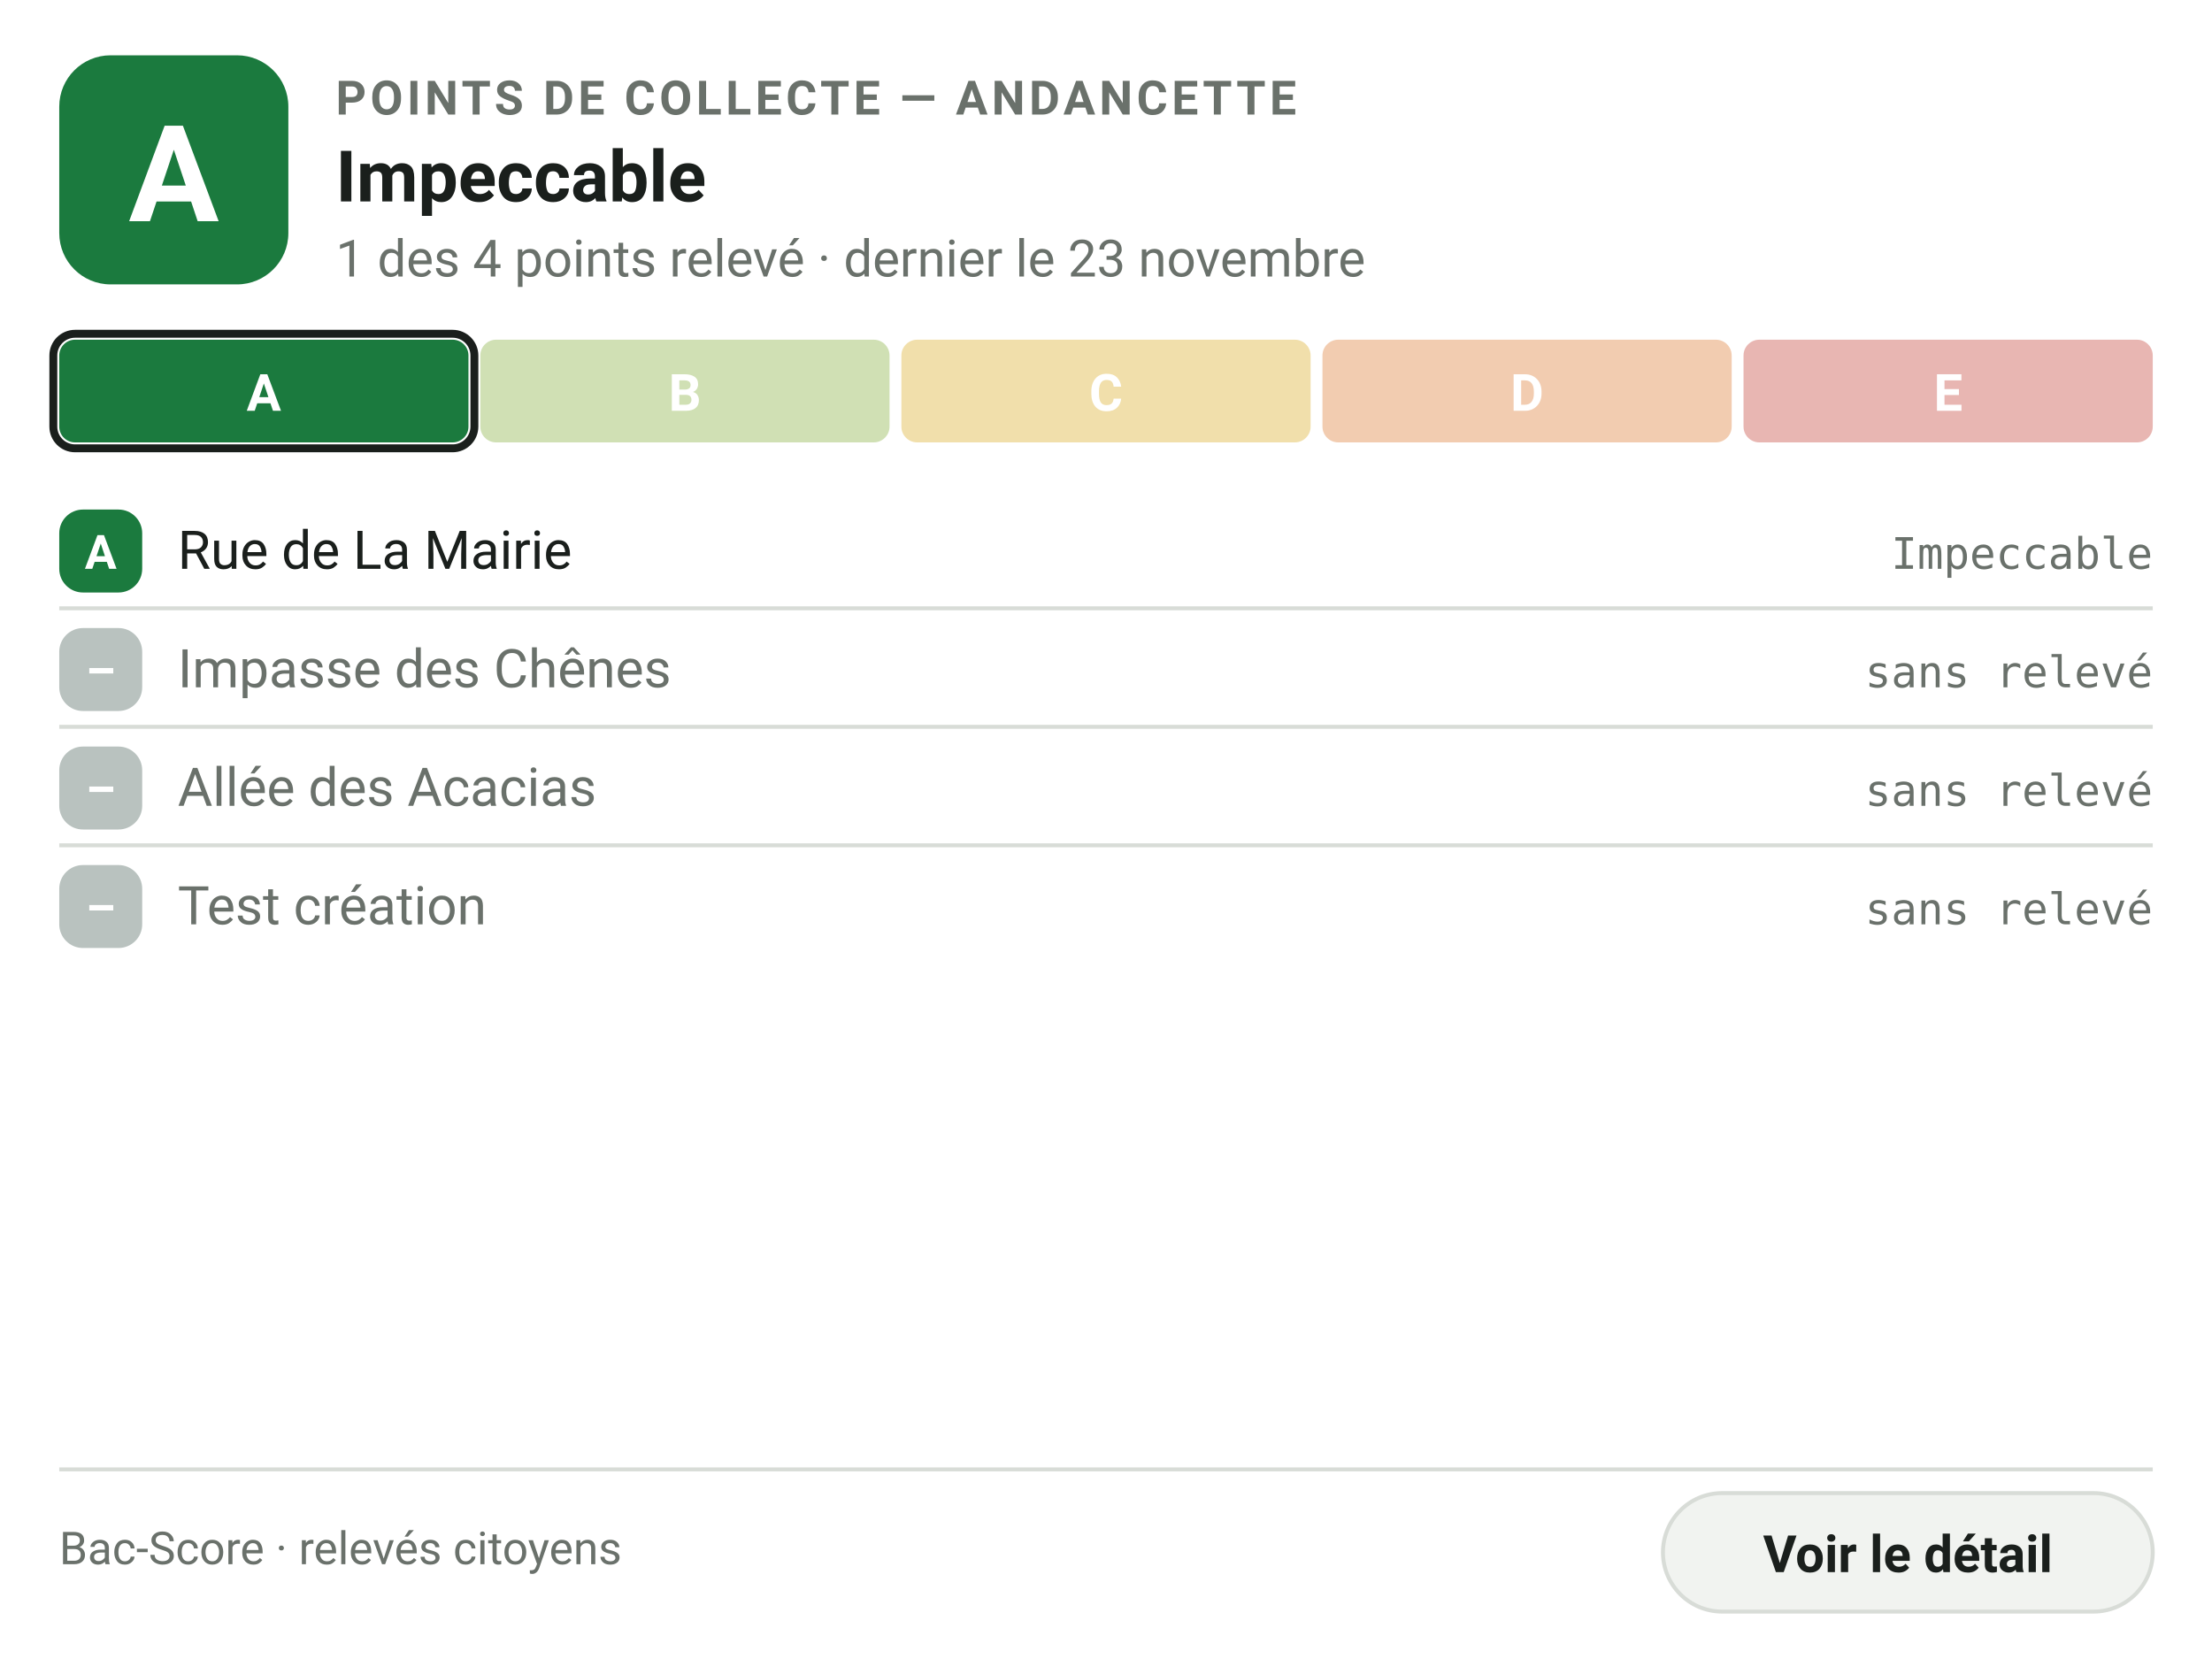
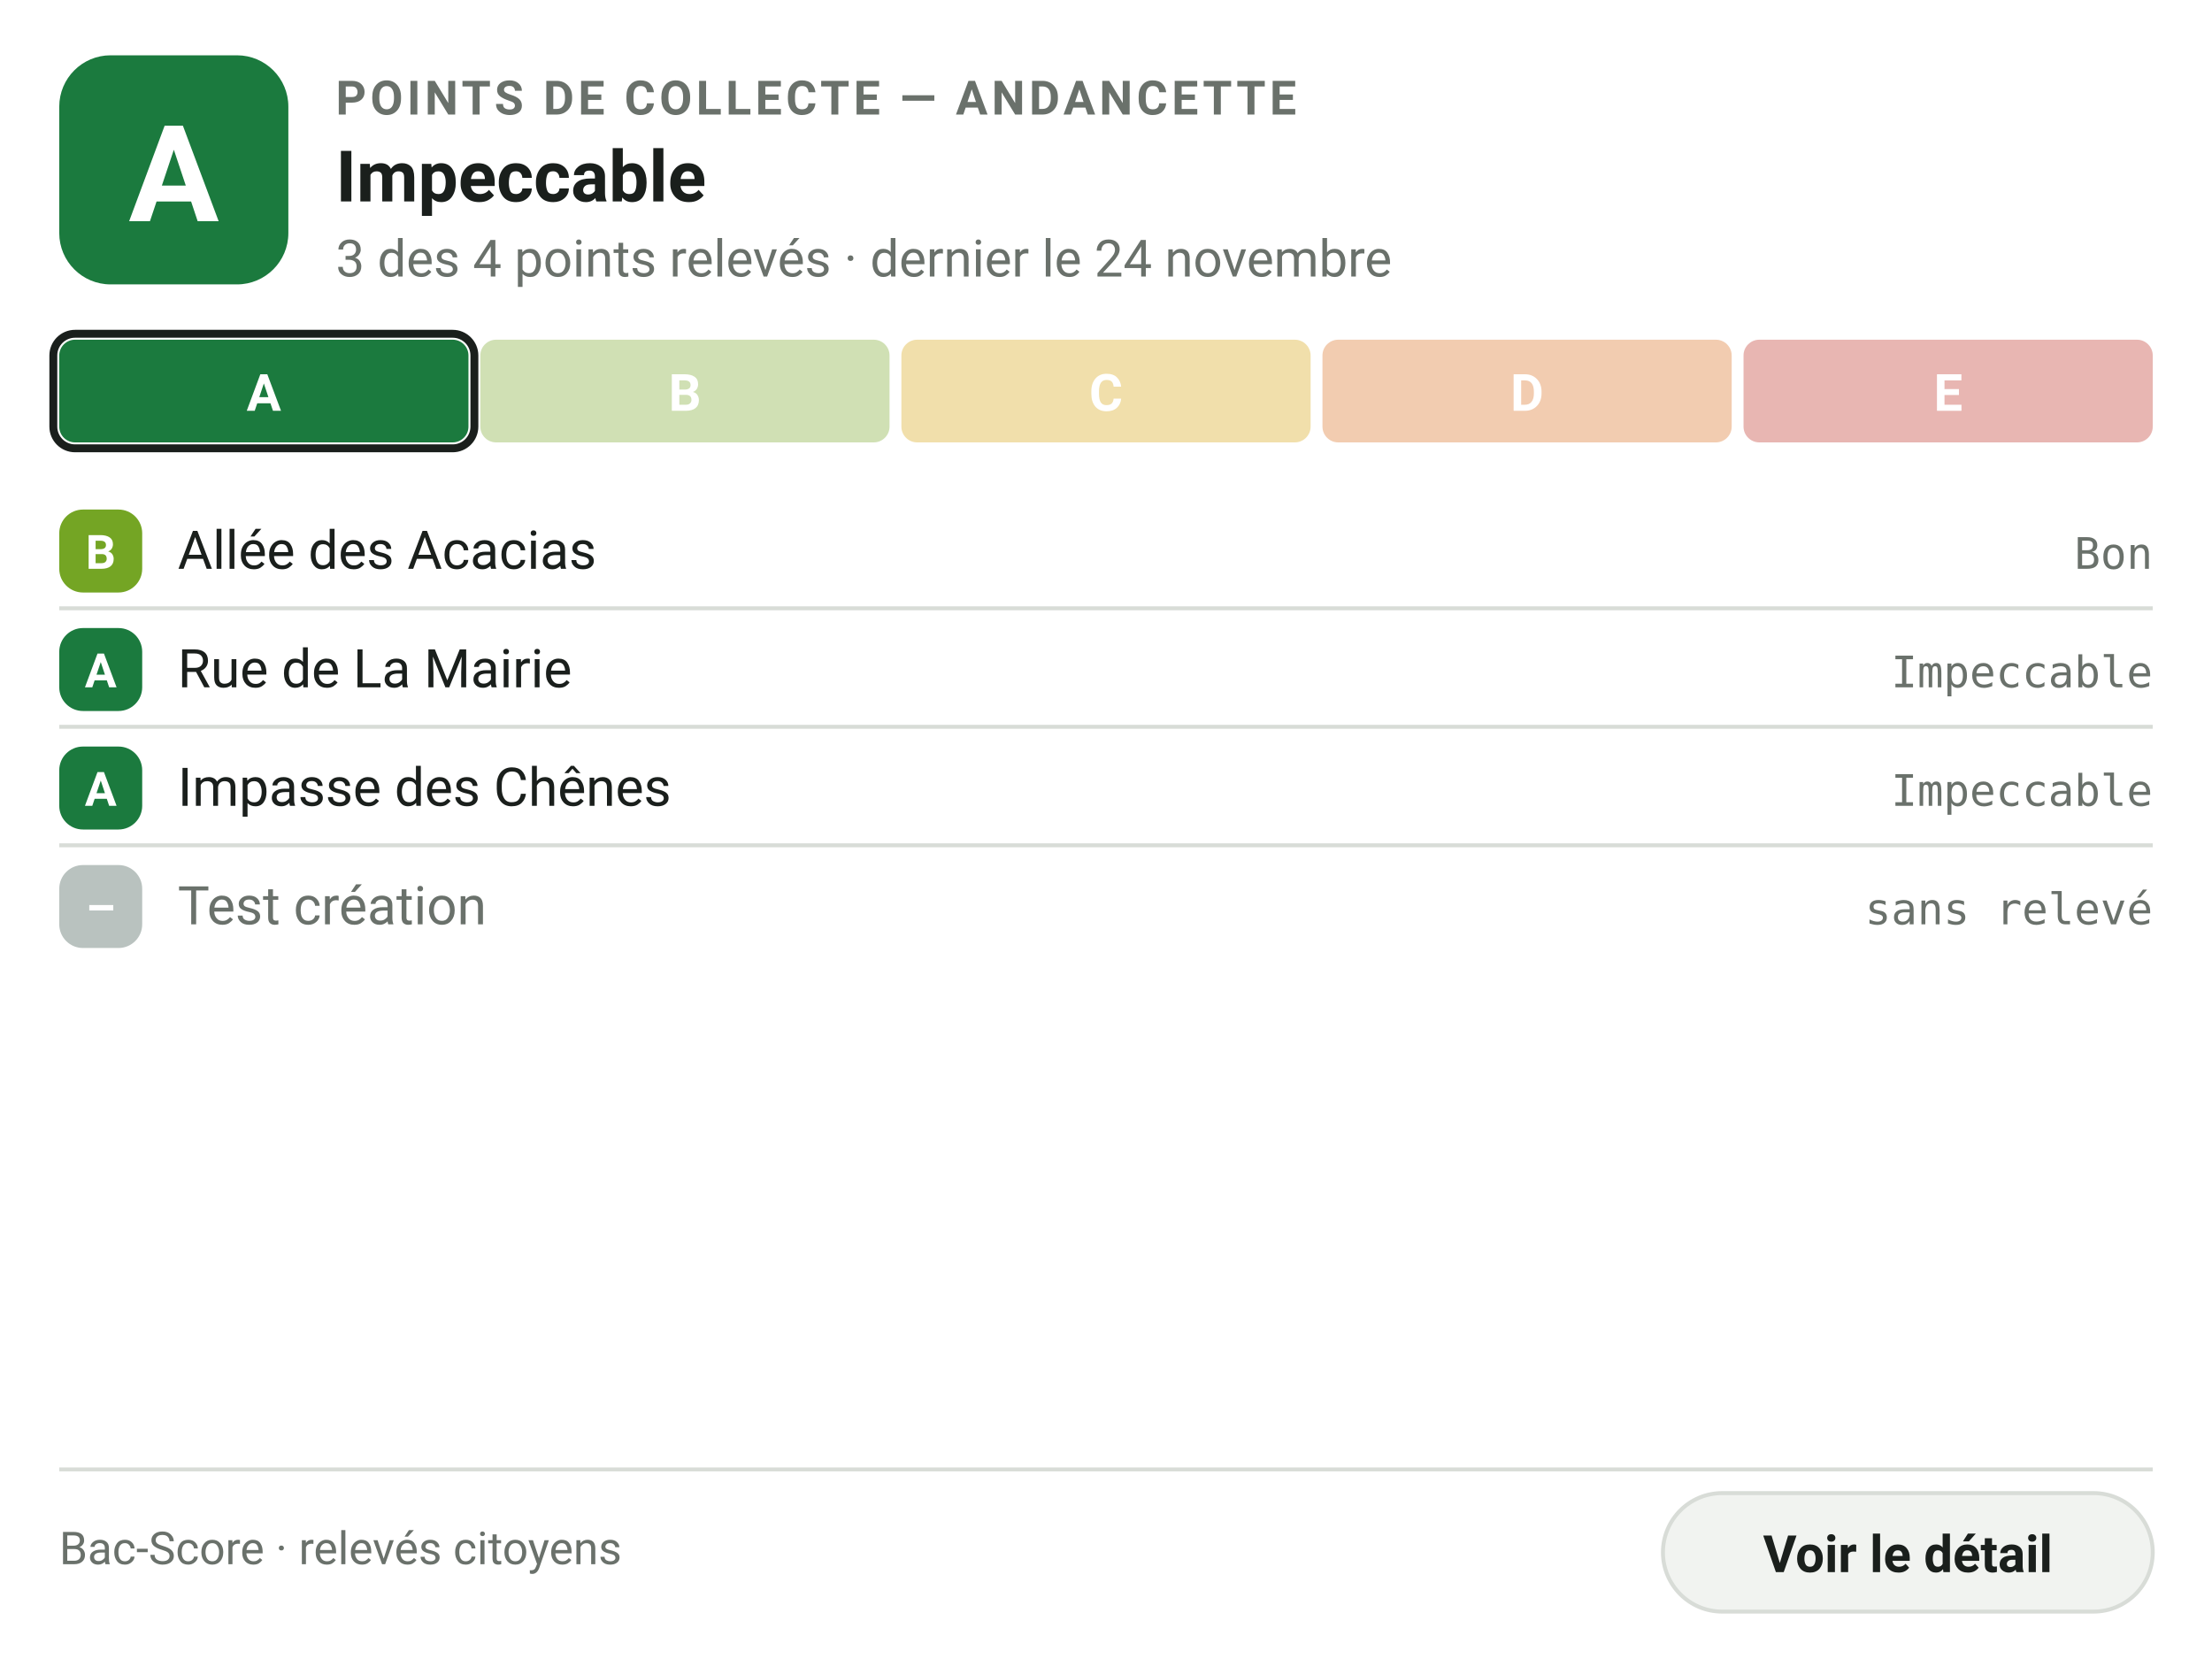
<svg xmlns="http://www.w3.org/2000/svg" width="560" height="420" viewBox="0 0 560 420" role="img" aria-label="Propreté des points de collecte — Andancette : Bac-Score A">
  <rect width="560" height="420" fill="#FFFFFF" />
  <rect x="15" y="14" width="58" height="58" rx="13" fill="#1b7a3e" />
  <text x="44" y="56" text-anchor="middle" font-family="Barlow, system-ui, -apple-system, 'Segoe UI', Roboto, sans-serif" font-size="34" font-weight="600" fill="#fff">A</text>
  <text x="85" y="29" font-family="Barlow, system-ui, -apple-system, 'Segoe UI', Roboto, sans-serif" font-size="12" font-weight="600" letter-spacing="1" fill="#6A716B">POINTS DE COLLECTE — ANDANCETTE</text>
  <text x="85" y="51" font-family="Barlow, system-ui, -apple-system, 'Segoe UI', Roboto, sans-serif" font-size="18" font-weight="600" fill="#1A1F1C">Impeccable</text>
-   <text x="85" y="70" font-family="Barlow, system-ui, -apple-system, 'Segoe UI', Roboto, sans-serif" font-size="13" fill="#6A716B">1 des 4 points relevé · dernier le 23 novembre</text>
+   <text x="85" y="70" font-family="Barlow, system-ui, -apple-system, 'Segoe UI', Roboto, sans-serif" font-size="13" fill="#6A716B">3 des 4 points relevés · dernier le 24 novembre</text>
  <rect x="15.0" y="86" width="103.6" height="26" rx="4" fill="#1b7a3e" />
  <rect x="13.5" y="84.5" width="106.6" height="29" rx="5.5" fill="none" stroke="#1A1F1C" stroke-width="2" />
  <text x="66.8" y="104" text-anchor="middle" font-family="Barlow, system-ui, -apple-system, 'Segoe UI', Roboto, sans-serif" font-size="13" font-weight="600" fill="#fff">A</text>
  <rect x="121.6" y="86" width="103.6" height="26" rx="4" fill="#74a524" opacity="0.34" />
  <text x="173.4" y="104" text-anchor="middle" font-family="Barlow, system-ui, -apple-system, 'Segoe UI', Roboto, sans-serif" font-size="13" font-weight="600" fill="#fff">B</text>
  <rect x="228.2" y="86" width="103.6" height="26" rx="4" fill="#d7a208" opacity="0.34" />
  <text x="280.0" y="104" text-anchor="middle" font-family="Barlow, system-ui, -apple-system, 'Segoe UI', Roboto, sans-serif" font-size="13" font-weight="600" fill="#fff">C</text>
  <rect x="334.8" y="86" width="103.6" height="26" rx="4" fill="#d96a18" opacity="0.34" />
  <text x="386.6" y="104" text-anchor="middle" font-family="Barlow, system-ui, -apple-system, 'Segoe UI', Roboto, sans-serif" font-size="13" font-weight="600" fill="#fff">D</text>
  <rect x="441.4" y="86" width="103.6" height="26" rx="4" fill="#bd2a1d" opacity="0.34" />
  <text x="493.2" y="104" text-anchor="middle" font-family="Barlow, system-ui, -apple-system, 'Segoe UI', Roboto, sans-serif" font-size="13" font-weight="600" fill="#fff">E</text>
-   <rect x="15" y="129" width="21" height="21" rx="6" fill="#1b7a3e" />
-   <text x="25.5" y="144" text-anchor="middle" font-family="Barlow, system-ui, -apple-system, 'Segoe UI', Roboto, sans-serif" font-size="12" font-weight="600" fill="#fff">A</text>
-   <text x="45" y="144" font-family="Barlow, system-ui, -apple-system, 'Segoe UI', Roboto, sans-serif" font-size="13.5" fill="#1A1F1C">Rue de La Mairie</text>
-   <text x="545" y="144" text-anchor="end" font-family="'IBM Plex Mono', ui-monospace, SFMono-Regular, Menlo, monospace" font-size="11" fill="#6A716B">Impeccable</text>
+   <rect x="15" y="129" width="21" height="21" rx="6" fill="#74a524" />
+   <text x="25.5" y="144" text-anchor="middle" font-family="Barlow, system-ui, -apple-system, 'Segoe UI', Roboto, sans-serif" font-size="12" font-weight="600" fill="#fff">B</text>
+   <text x="45" y="144" font-family="Barlow, system-ui, -apple-system, 'Segoe UI', Roboto, sans-serif" font-size="13.5" fill="#1A1F1C">Allée des Acacias</text>
+   <text x="545" y="144" text-anchor="end" font-family="'IBM Plex Mono', ui-monospace, SFMono-Regular, Menlo, monospace" font-size="11" fill="#6A716B">Bon</text>
  <line x1="15" y1="154" x2="545" y2="154" stroke="#D8DCD7" stroke-width="1" />
-   <rect x="15" y="159" width="21" height="21" rx="6" fill="#b9c2bf" />
-   <text x="25.5" y="174" text-anchor="middle" font-family="Barlow, system-ui, -apple-system, 'Segoe UI', Roboto, sans-serif" font-size="12" font-weight="600" fill="#fff">–</text>
-   <text x="45" y="174" font-family="Barlow, system-ui, -apple-system, 'Segoe UI', Roboto, sans-serif" font-size="13.5" fill="#6A716B">Impasse des Chênes</text>
-   <text x="545" y="174" text-anchor="end" font-family="'IBM Plex Mono', ui-monospace, SFMono-Regular, Menlo, monospace" font-size="11" fill="#6A716B">sans relevé</text>
+   <rect x="15" y="159" width="21" height="21" rx="6" fill="#1b7a3e" />
+   <text x="25.5" y="174" text-anchor="middle" font-family="Barlow, system-ui, -apple-system, 'Segoe UI', Roboto, sans-serif" font-size="12" font-weight="600" fill="#fff">A</text>
+   <text x="45" y="174" font-family="Barlow, system-ui, -apple-system, 'Segoe UI', Roboto, sans-serif" font-size="13.5" fill="#1A1F1C">Rue de La Mairie</text>
+   <text x="545" y="174" text-anchor="end" font-family="'IBM Plex Mono', ui-monospace, SFMono-Regular, Menlo, monospace" font-size="11" fill="#6A716B">Impeccable</text>
  <line x1="15" y1="184" x2="545" y2="184" stroke="#D8DCD7" stroke-width="1" />
-   <rect x="15" y="189" width="21" height="21" rx="6" fill="#b9c2bf" />
-   <text x="25.5" y="204" text-anchor="middle" font-family="Barlow, system-ui, -apple-system, 'Segoe UI', Roboto, sans-serif" font-size="12" font-weight="600" fill="#fff">–</text>
-   <text x="45" y="204" font-family="Barlow, system-ui, -apple-system, 'Segoe UI', Roboto, sans-serif" font-size="13.5" fill="#6A716B">Allée des Acacias</text>
-   <text x="545" y="204" text-anchor="end" font-family="'IBM Plex Mono', ui-monospace, SFMono-Regular, Menlo, monospace" font-size="11" fill="#6A716B">sans relevé</text>
+   <rect x="15" y="189" width="21" height="21" rx="6" fill="#1b7a3e" />
+   <text x="25.5" y="204" text-anchor="middle" font-family="Barlow, system-ui, -apple-system, 'Segoe UI', Roboto, sans-serif" font-size="12" font-weight="600" fill="#fff">A</text>
+   <text x="45" y="204" font-family="Barlow, system-ui, -apple-system, 'Segoe UI', Roboto, sans-serif" font-size="13.5" fill="#1A1F1C">Impasse des Chênes</text>
+   <text x="545" y="204" text-anchor="end" font-family="'IBM Plex Mono', ui-monospace, SFMono-Regular, Menlo, monospace" font-size="11" fill="#6A716B">Impeccable</text>
  <line x1="15" y1="214" x2="545" y2="214" stroke="#D8DCD7" stroke-width="1" />
  <rect x="15" y="219" width="21" height="21" rx="6" fill="#b9c2bf" />
  <text x="25.5" y="234" text-anchor="middle" font-family="Barlow, system-ui, -apple-system, 'Segoe UI', Roboto, sans-serif" font-size="12" font-weight="600" fill="#fff">–</text>
  <text x="45" y="234" font-family="Barlow, system-ui, -apple-system, 'Segoe UI', Roboto, sans-serif" font-size="13.5" fill="#6A716B">Test  création</text>
  <text x="545" y="234" text-anchor="end" font-family="'IBM Plex Mono', ui-monospace, SFMono-Regular, Menlo, monospace" font-size="11" fill="#6A716B">sans relevé</text>
  <line x1="15" y1="372" x2="545" y2="372" stroke="#D8DCD7" stroke-width="1" />
  <text x="15" y="396" font-family="Barlow, system-ui, -apple-system, 'Segoe UI', Roboto, sans-serif" font-size="11.5" fill="#6A716B">Bac-Score · relevés citoyens</text>
  <rect x="421" y="378" width="124" height="30" rx="15" fill="#F1F3F0" stroke="#D8DCD7" />
  <text x="483" y="398" text-anchor="middle" font-family="Barlow, system-ui, -apple-system, 'Segoe UI', Roboto, sans-serif" font-size="13" font-weight="600" fill="#1A1F1C">Voir le détail</text>
</svg>
